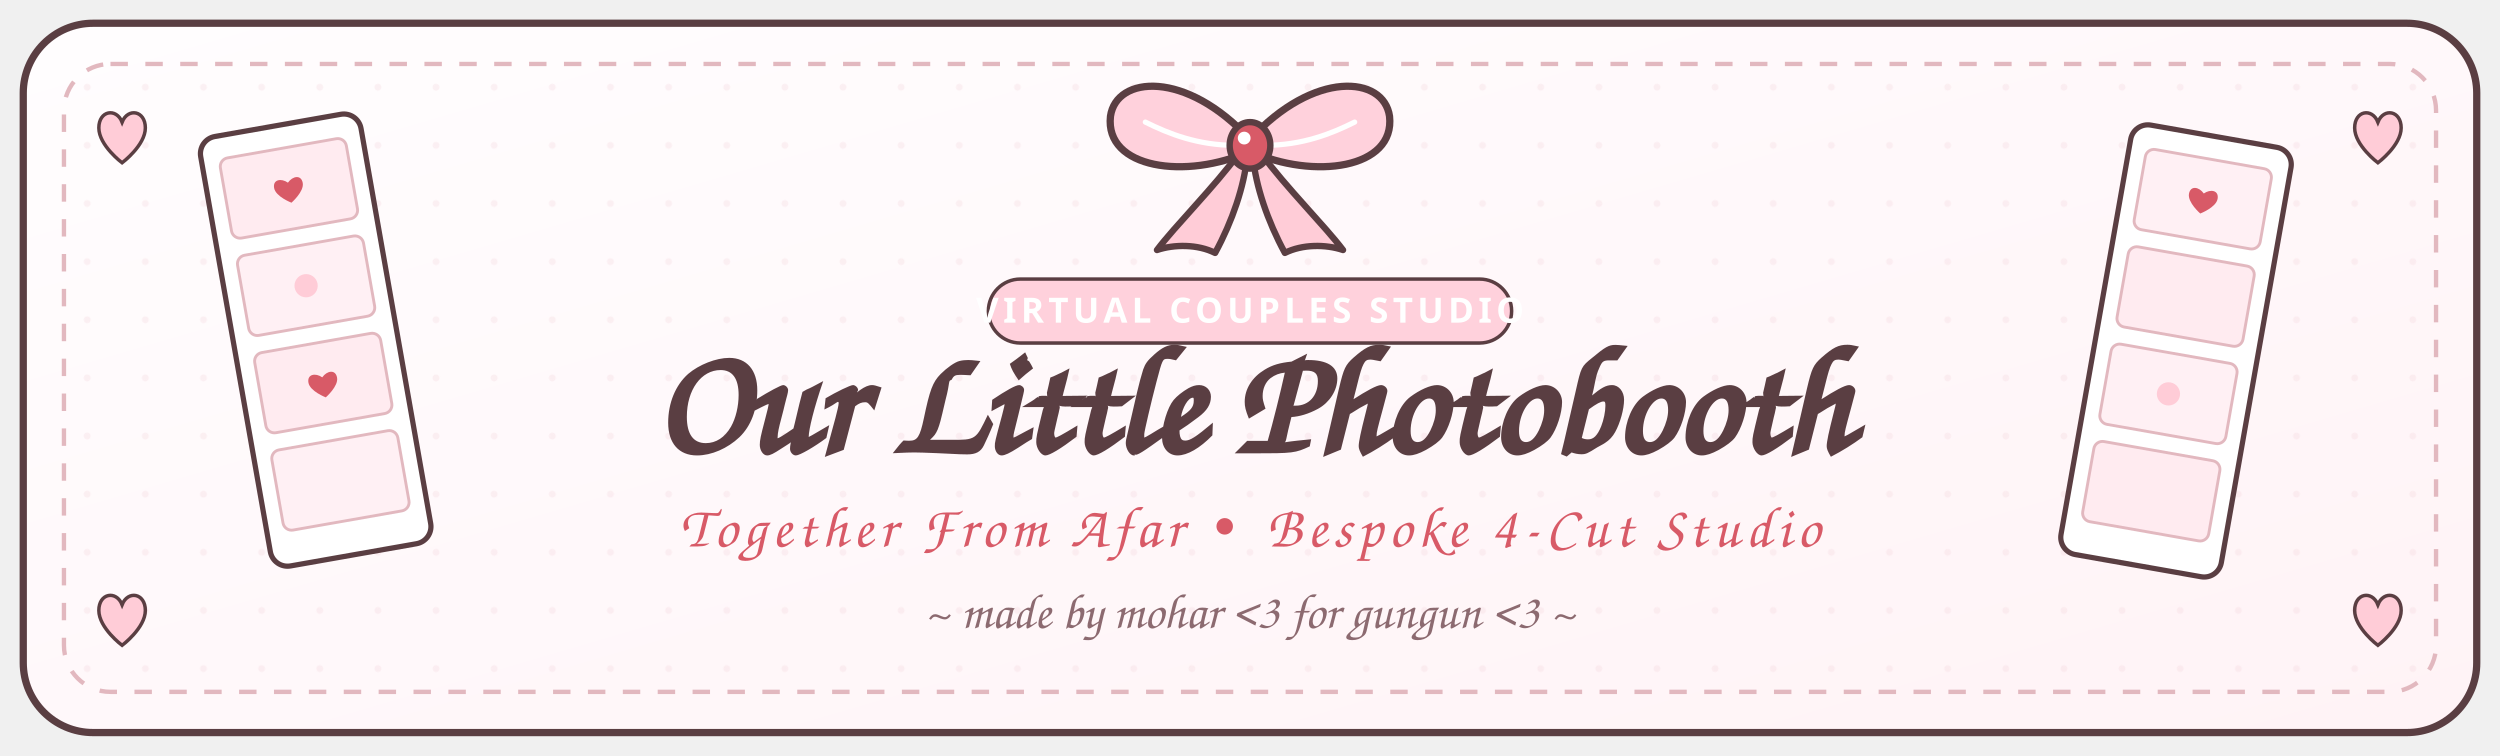
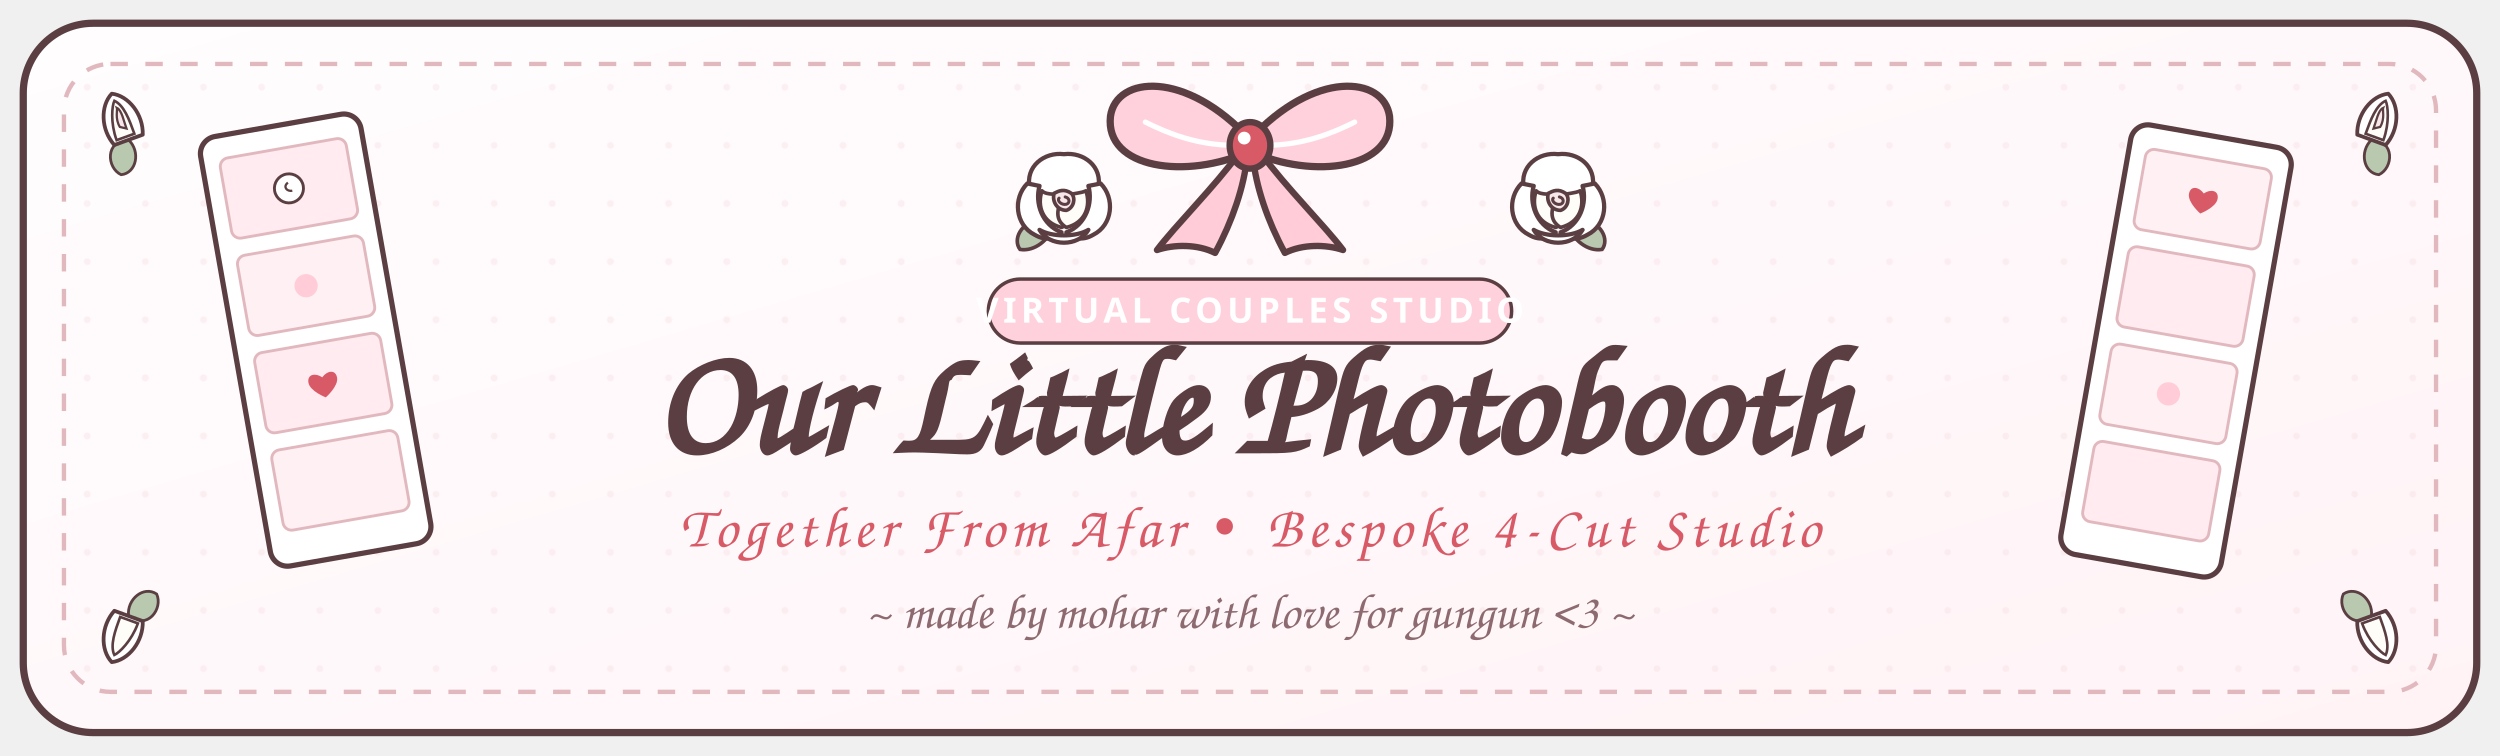
<svg xmlns="http://www.w3.org/2000/svg" viewBox="0 0 860 260" width="860" height="260">
  <defs>
    <style>
      .banner-title {
        font-family: 'Sacramento', 'Brush Script MT', 'Caveat', cursive, sans-serif;
        font-size: 52px;
        font-weight: bold;
        fill: #5A3E42;
      }
      .banner-subtitle {
        font-family: 'Caveat', 'Segoe Script', 'Comic Sans MS', cursive, sans-serif;
        font-size: 20px;
        letter-spacing: 2px;
        fill: #D85A67;
      }
      .banner-dedication {
        font-family: 'Caveat', cursive, sans-serif;
        font-size: 17px;
        font-style: italic;
        fill: #8C6A70;
      }
      .banner-badge {
        font-family: 'Nunito', 'Segoe UI', sans-serif;
        font-size: 12px;
        font-weight: 700;
        letter-spacing: 1.5px;
        fill: #FFFFFF;
      }
    </style>
    <linearGradient id="creamGrad" x1="0%" y1="0%" x2="100%" y2="100%">
      <stop offset="0%" stop-color="#FFFDFE" />
      <stop offset="100%" stop-color="#FFF3F6" />
    </linearGradient>
    <pattern id="dotPattern" x="0" y="0" width="20" height="20" patternUnits="userSpaceOnUse">
      <circle cx="10" cy="10" r="1.2" fill="#F3D5DC" opacity="0.6" />
    </pattern>
  </defs>
  <rect x="8" y="8" width="844" height="244" rx="24" fill="url(#creamGrad)" stroke="#5A3E42" stroke-width="2.5" />
  <rect x="14" y="14" width="832" height="232" rx="20" fill="url(#dotPattern)" opacity="0.5" />
  <rect x="22" y="22" width="816" height="216" rx="16" fill="none" stroke="#E2B8BF" stroke-width="1.5" stroke-dasharray="6 6" />
-   <path d="M 42 42 C 40 37, 34 38, 34 44 C 34 50, 42 56, 42 56 C 42 56, 50 50, 50 44 C 50 38, 44 37, 42 42 Z" fill="#FFCCD7" stroke="#5A3E42" stroke-width="1.2" />
-   <path d="M 818 42 C 816 37, 810 38, 810 44 C 810 50, 818 56, 818 56 C 818 56, 826 50, 826 44 C 826 38, 820 37, 818 42 Z" fill="#FFCCD7" stroke="#5A3E42" stroke-width="1.2" />
-   <path d="M 42 208 C 40 203, 34 204, 34 210 C 34 216, 42 222, 42 222 C 42 222, 50 216, 50 210 C 50 204, 44 203, 42 208 Z" fill="#FFCCD7" stroke="#5A3E42" stroke-width="1.2" />
-   <path d="M 818 208 C 816 203, 810 204, 810 210 C 810 216, 818 222, 818 222 C 818 222, 826 216, 826 210 C 826 204, 820 203, 818 208 Z" fill="#FFCCD7" stroke="#5A3E42" stroke-width="1.2" />
+   <g transform="translate(42, 42) rotate(-20) scale(0.65)">
+     <path d="M 0 10 C -12 6, -16 20, -10 26 C -2 28, 4 18, 0 10 Z" fill="#B8C9B0" stroke="#5A3E42" stroke-width="1.5" />
+     <path d="M -8 10 C -12 0, -8 -12, 0 -16 C 8 -12, 12 0, 8 10 Z" fill="#FFFFFF" stroke="#5A3E42" stroke-width="2" stroke-linejoin="round" />
+     <path d="M -6 8 C -6 -2, -2 -10, 0 -12 C 4 -8, 4 0, 4 8 Z" fill="#FFFDF7" stroke="#5A3E42" stroke-width="1.4" />
+     <path d="M -2 2 C -3 -3, 0 -7, 0 -8 C 2 -6, 1 0, 1 4 Z" fill="#F7E6EA" stroke="#5A3E42" stroke-width="1.2" />
+   </g>
+   <g transform="translate(818, 42) rotate(20) scale(0.65)">
+     <path d="M 0 10 C 12 6, 16 20, 10 26 C 2 28, -4 18, 0 10 Z" fill="#B8C9B0" stroke="#5A3E42" stroke-width="1.5" />
+     <path d="M 8 10 C 12 0, 8 -12, 0 -16 C -8 -12, -12 0, -8 10 Z" fill="#FFFFFF" stroke="#5A3E42" stroke-width="2" stroke-linejoin="round" />
+     <path d="M 6 8 C 6 -2, 2 -10, 0 -12 C -4 -8, -4 0, -4 8 Z" fill="#FFFDF7" stroke="#5A3E42" stroke-width="1.4" />
+     <path d="M 2 2 C 3 -3, 0 -7, 0 -8 C -2 -6, -1 0, -1 4 Z" fill="#F7E6EA" stroke="#5A3E42" stroke-width="1.2" />
+   </g>
+   <g transform="translate(42, 218) rotate(-160) scale(0.65)">
+     <path d="M 0 10 C -12 6, -16 20, -10 26 C -2 28, 4 18, 0 10 Z" fill="#B8C9B0" stroke="#5A3E42" stroke-width="1.5" />
+     <path d="M -8 10 C -12 0, -8 -12, 0 -16 C 8 -12, 12 0, 8 10 Z" fill="#FFFFFF" stroke="#5A3E42" stroke-width="2" stroke-linejoin="round" />
+     <path d="M -6 8 C -6 -2, -2 -10, 0 -12 C 4 -8, 4 0, 4 8 Z" fill="#FFFDF7" stroke="#5A3E42" stroke-width="1.4" />
+   </g>
+   <g transform="translate(818, 218) rotate(160) scale(0.65)">
+     <path d="M 0 10 C 12 6, 16 20, 10 26 C 2 28, -4 18, 0 10 Z" fill="#B8C9B0" stroke="#5A3E42" stroke-width="1.5" />
+     <path d="M 8 10 C 12 0, 8 -12, 0 -16 C -8 -12, -12 0, -8 10 Z" fill="#FFFFFF" stroke="#5A3E42" stroke-width="2" stroke-linejoin="round" />
+     <path d="M 6 8 C 6 -2, 2 -10, 0 -12 C -4 -8, -4 0, -4 8 Z" fill="#FFFDF7" stroke="#5A3E42" stroke-width="1.4" />
+   </g>
  <g transform="translate(68, 48) rotate(-10)">
    <rect x="0" y="0" width="56" height="150" rx="6" fill="#FFFFFF" stroke="#5A3E42" stroke-width="1.8" />
    <rect x="6" y="8" width="44" height="28" rx="3" fill="#FFEBF0" stroke="#E2B8BF" stroke-width="1" />
    <rect x="6" y="42" width="44" height="28" rx="3" fill="#FFF0F4" stroke="#E2B8BF" stroke-width="1" />
    <rect x="6" y="76" width="44" height="28" rx="3" fill="#FFEBF0" stroke="#E2B8BF" stroke-width="1" />
    <rect x="6" y="110" width="44" height="28" rx="3" fill="#FFF0F4" stroke="#E2B8BF" stroke-width="1" />
-     <path d="M 28 20 C 26 18, 23 18, 23 21 C 23 24, 28 27, 28 27 C 28 27, 33 24, 33 21 C 33 18, 30 18, 28 20 Z" fill="#D85A67" />
+     <circle cx="28" cy="22" r="5" fill="#FFFFFF" stroke="#5A3E42" stroke-width="1" />
+     <path d="M 28 20 C 26 21, 27 23, 29 23" fill="none" stroke="#5A3E42" stroke-width="0.8" />
    <circle cx="28" cy="56" r="4" fill="#FFCCD7" />
    <path d="M 28 88 C 26 86, 23 86, 23 89 C 23 92, 28 95, 28 95 C 28 95, 33 92, 33 89 C 33 86, 30 86, 28 88 Z" fill="#D85A67" />
  </g>
  <g transform="translate(734, 42) rotate(10)">
    <rect x="0" y="0" width="56" height="150" rx="6" fill="#FFFFFF" stroke="#5A3E42" stroke-width="1.8" />
    <rect x="6" y="8" width="44" height="28" rx="3" fill="#FFF0F4" stroke="#E2B8BF" stroke-width="1" />
    <rect x="6" y="42" width="44" height="28" rx="3" fill="#FFEBF0" stroke="#E2B8BF" stroke-width="1" />
    <rect x="6" y="76" width="44" height="28" rx="3" fill="#FFF0F4" stroke="#E2B8BF" stroke-width="1" />
    <rect x="6" y="110" width="44" height="28" rx="3" fill="#FFEBF0" stroke="#E2B8BF" stroke-width="1" />
    <path d="M 28 20 C 26 18, 23 18, 23 21 C 23 24, 28 27, 28 27 C 28 27, 33 24, 33 21 C 33 18, 30 18, 28 20 Z" fill="#D85A67" />
    <circle cx="28" cy="90" r="4" fill="#FFCCD7" />
+   </g>
+   <g transform="translate(345, 48) scale(0.42)">
+     <path d="M 32 64 C 14 68, 8 82, 14 90 C 26 92, 38 82, 42 70 Z" fill="#B8C9B0" stroke="#5A3E42" stroke-width="3" stroke-linecap="round" />
+     <path d="M 50 12 C 34 10, 18 22, 22 40 C 24 48, 30 52, 36 54 C 44 40, 56 40, 64 54 C 70 52, 76 48, 78 40 C 82 22, 66 10, 50 12 Z" fill="#FFFFFF" stroke="#5A3E42" stroke-width="3.5" stroke-linejoin="round" />
+     <path d="M 20 36 C 8 48, 10 70, 26 78 C 36 84, 44 80, 48 76 C 32 70, 26 52, 30 38 Z" fill="#FFFFFF" stroke="#5A3E42" stroke-width="3.5" stroke-linejoin="round" />
+     <path d="M 80 36 C 92 48, 90 70, 74 78 C 64 84, 56 80, 52 76 C 68 70, 74 52, 70 38 Z" fill="#FFFFFF" stroke="#5A3E42" stroke-width="3.5" stroke-linejoin="round" />
+     <path d="M 30 74 C 38 88, 62 88, 70 74 C 60 80, 40 80, 30 74 Z" fill="#FFFFFF" stroke="#5A3E42" stroke-width="3.5" stroke-linejoin="round" />
+     <path d="M 32 42 C 28 54, 32 68, 48 72 C 58 68, 60 58, 56 46 C 44 44, 36 46, 32 42 Z" fill="#FFFDF7" stroke="#5A3E42" stroke-width="3" stroke-linejoin="round" />
+     <path d="M 68 42 C 72 54, 68 68, 52 72 C 42 66, 44 56, 50 46 C 58 44, 64 44, 68 42 Z" fill="#FFFDF7" stroke="#5A3E42" stroke-width="3" stroke-linejoin="round" />
+     <path d="M 42 44 C 40 50, 44 58, 52 58 C 58 56, 60 48, 56 44 C 50 40, 46 42, 42 44 Z" fill="#F7E6EA" stroke="#5A3E42" stroke-width="3" stroke-linejoin="round" />
+     <path d="M 46 48 C 44 50, 48 54, 52 53 C 55 52, 55 48, 51 47" fill="none" stroke="#5A3E42" stroke-width="2.5" stroke-linecap="round" />
+   </g>
+   <g transform="translate(515, 48) scale(0.42)">
+     <path d="M 68 64 C 86 68, 92 82, 86 90 C 74 92, 62 82, 58 70 Z" fill="#B8C9B0" stroke="#5A3E42" stroke-width="3" stroke-linecap="round" />
+     <path d="M 50 12 C 34 10, 18 22, 22 40 C 24 48, 30 52, 36 54 C 44 40, 56 40, 64 54 C 70 52, 76 48, 78 40 C 82 22, 66 10, 50 12 Z" fill="#FFFFFF" stroke="#5A3E42" stroke-width="3.5" stroke-linejoin="round" />
+     <path d="M 20 36 C 8 48, 10 70, 26 78 C 36 84, 44 80, 48 76 C 32 70, 26 52, 30 38 Z" fill="#FFFFFF" stroke="#5A3E42" stroke-width="3.5" stroke-linejoin="round" />
+     <path d="M 80 36 C 92 48, 90 70, 74 78 C 64 84, 56 80, 52 76 C 68 70, 74 52, 70 38 Z" fill="#FFFFFF" stroke="#5A3E42" stroke-width="3.5" stroke-linejoin="round" />
+     <path d="M 30 74 C 38 88, 62 88, 70 74 C 60 80, 40 80, 30 74 Z" fill="#FFFFFF" stroke="#5A3E42" stroke-width="3.5" stroke-linejoin="round" />
+     <path d="M 32 42 C 28 54, 32 68, 48 72 C 58 68, 60 58, 56 46 C 44 44, 36 46, 32 42 Z" fill="#FFFDF7" stroke="#5A3E42" stroke-width="3" stroke-linejoin="round" />
+     <path d="M 68 42 C 72 54, 68 68, 52 72 C 42 66, 44 56, 50 46 C 58 44, 64 44, 68 42 Z" fill="#FFFDF7" stroke="#5A3E42" stroke-width="3" stroke-linejoin="round" />
+     <path d="M 42 44 C 40 50, 44 58, 52 58 C 58 56, 60 48, 56 44 C 50 40, 46 42, 42 44 Z" fill="#F7E6EA" stroke="#5A3E42" stroke-width="3" stroke-linejoin="round" />
+     <path d="M 46 48 C 44 50, 48 54, 52 53 C 55 52, 55 48, 51 47" fill="none" stroke="#5A3E42" stroke-width="2.5" stroke-linecap="round" />
  </g>
  <g transform="translate(430, 48)">
    <path d="M 0 0 C -22 -24, -46 -22, -48 -8 C -50 10, -22 14, 0 4" fill="#FFD1DC" stroke="#5A3E42" stroke-width="2.5" stroke-linecap="round" stroke-linejoin="round" />
    <path d="M -36 -6 C -28 -2, -18 2, -5 2" fill="none" stroke="#FFFFFF" stroke-width="1.8" stroke-linecap="round" />
    <path d="M 0 0 C 22 -24, 46 -22, 48 -8 C 50 10, 22 14, 0 4" fill="#FFD1DC" stroke="#5A3E42" stroke-width="2.5" stroke-linecap="round" stroke-linejoin="round" />
    <path d="M 36 -6 C 28 -2, 18 2, 5 2" fill="none" stroke="#FFFFFF" stroke-width="1.8" stroke-linecap="round" />
    <path d="M -4 5 C -12 16, -26 30, -32 38 C -26 36, -18 36, -12 39 C -6 28, -2 16, -1 6 Z" fill="#FFCCD7" stroke="#5A3E42" stroke-width="2.2" stroke-linejoin="round" />
    <path d="M 4 5 C 12 16, 26 30, 32 38 C 26 36, 18 36, 12 39 C 6 28, 2 16, 1 6 Z" fill="#FFCCD7" stroke="#5A3E42" stroke-width="2.2" stroke-linejoin="round" />
    <ellipse cx="0" cy="2" rx="7" ry="8" fill="#D85A67" stroke="#5A3E42" stroke-width="2.2" />
    <circle cx="-2" cy="-0.5" r="2.2" fill="#FFFFFF" />
  </g>
  <g transform="translate(340, 96)">
    <rect x="0" y="0" width="180" height="22" rx="11" fill="#FFD1DC" stroke="#5A3E42" stroke-width="1.2" />
    <text x="90" y="15" text-anchor="middle" class="banner-badge">VIRTUAL COUPLES STUDIO</text>
  </g>
  <text x="430" y="156" text-anchor="middle" class="banner-title">Our Little Photobooth</text>
  <text x="430" y="188" text-anchor="middle" class="banner-subtitle">Together From Afar  •  Bespoke 4-Cut Studio</text>
-   <text x="430" y="216" text-anchor="middle" class="banner-dedication">~ made by mohar &lt;3 for gungun &lt;3 ~</text>
+   <text x="430" y="216" text-anchor="middle" class="banner-dedication">~ made by mohar with love for gungun &lt;3 ~</text>
</svg>
